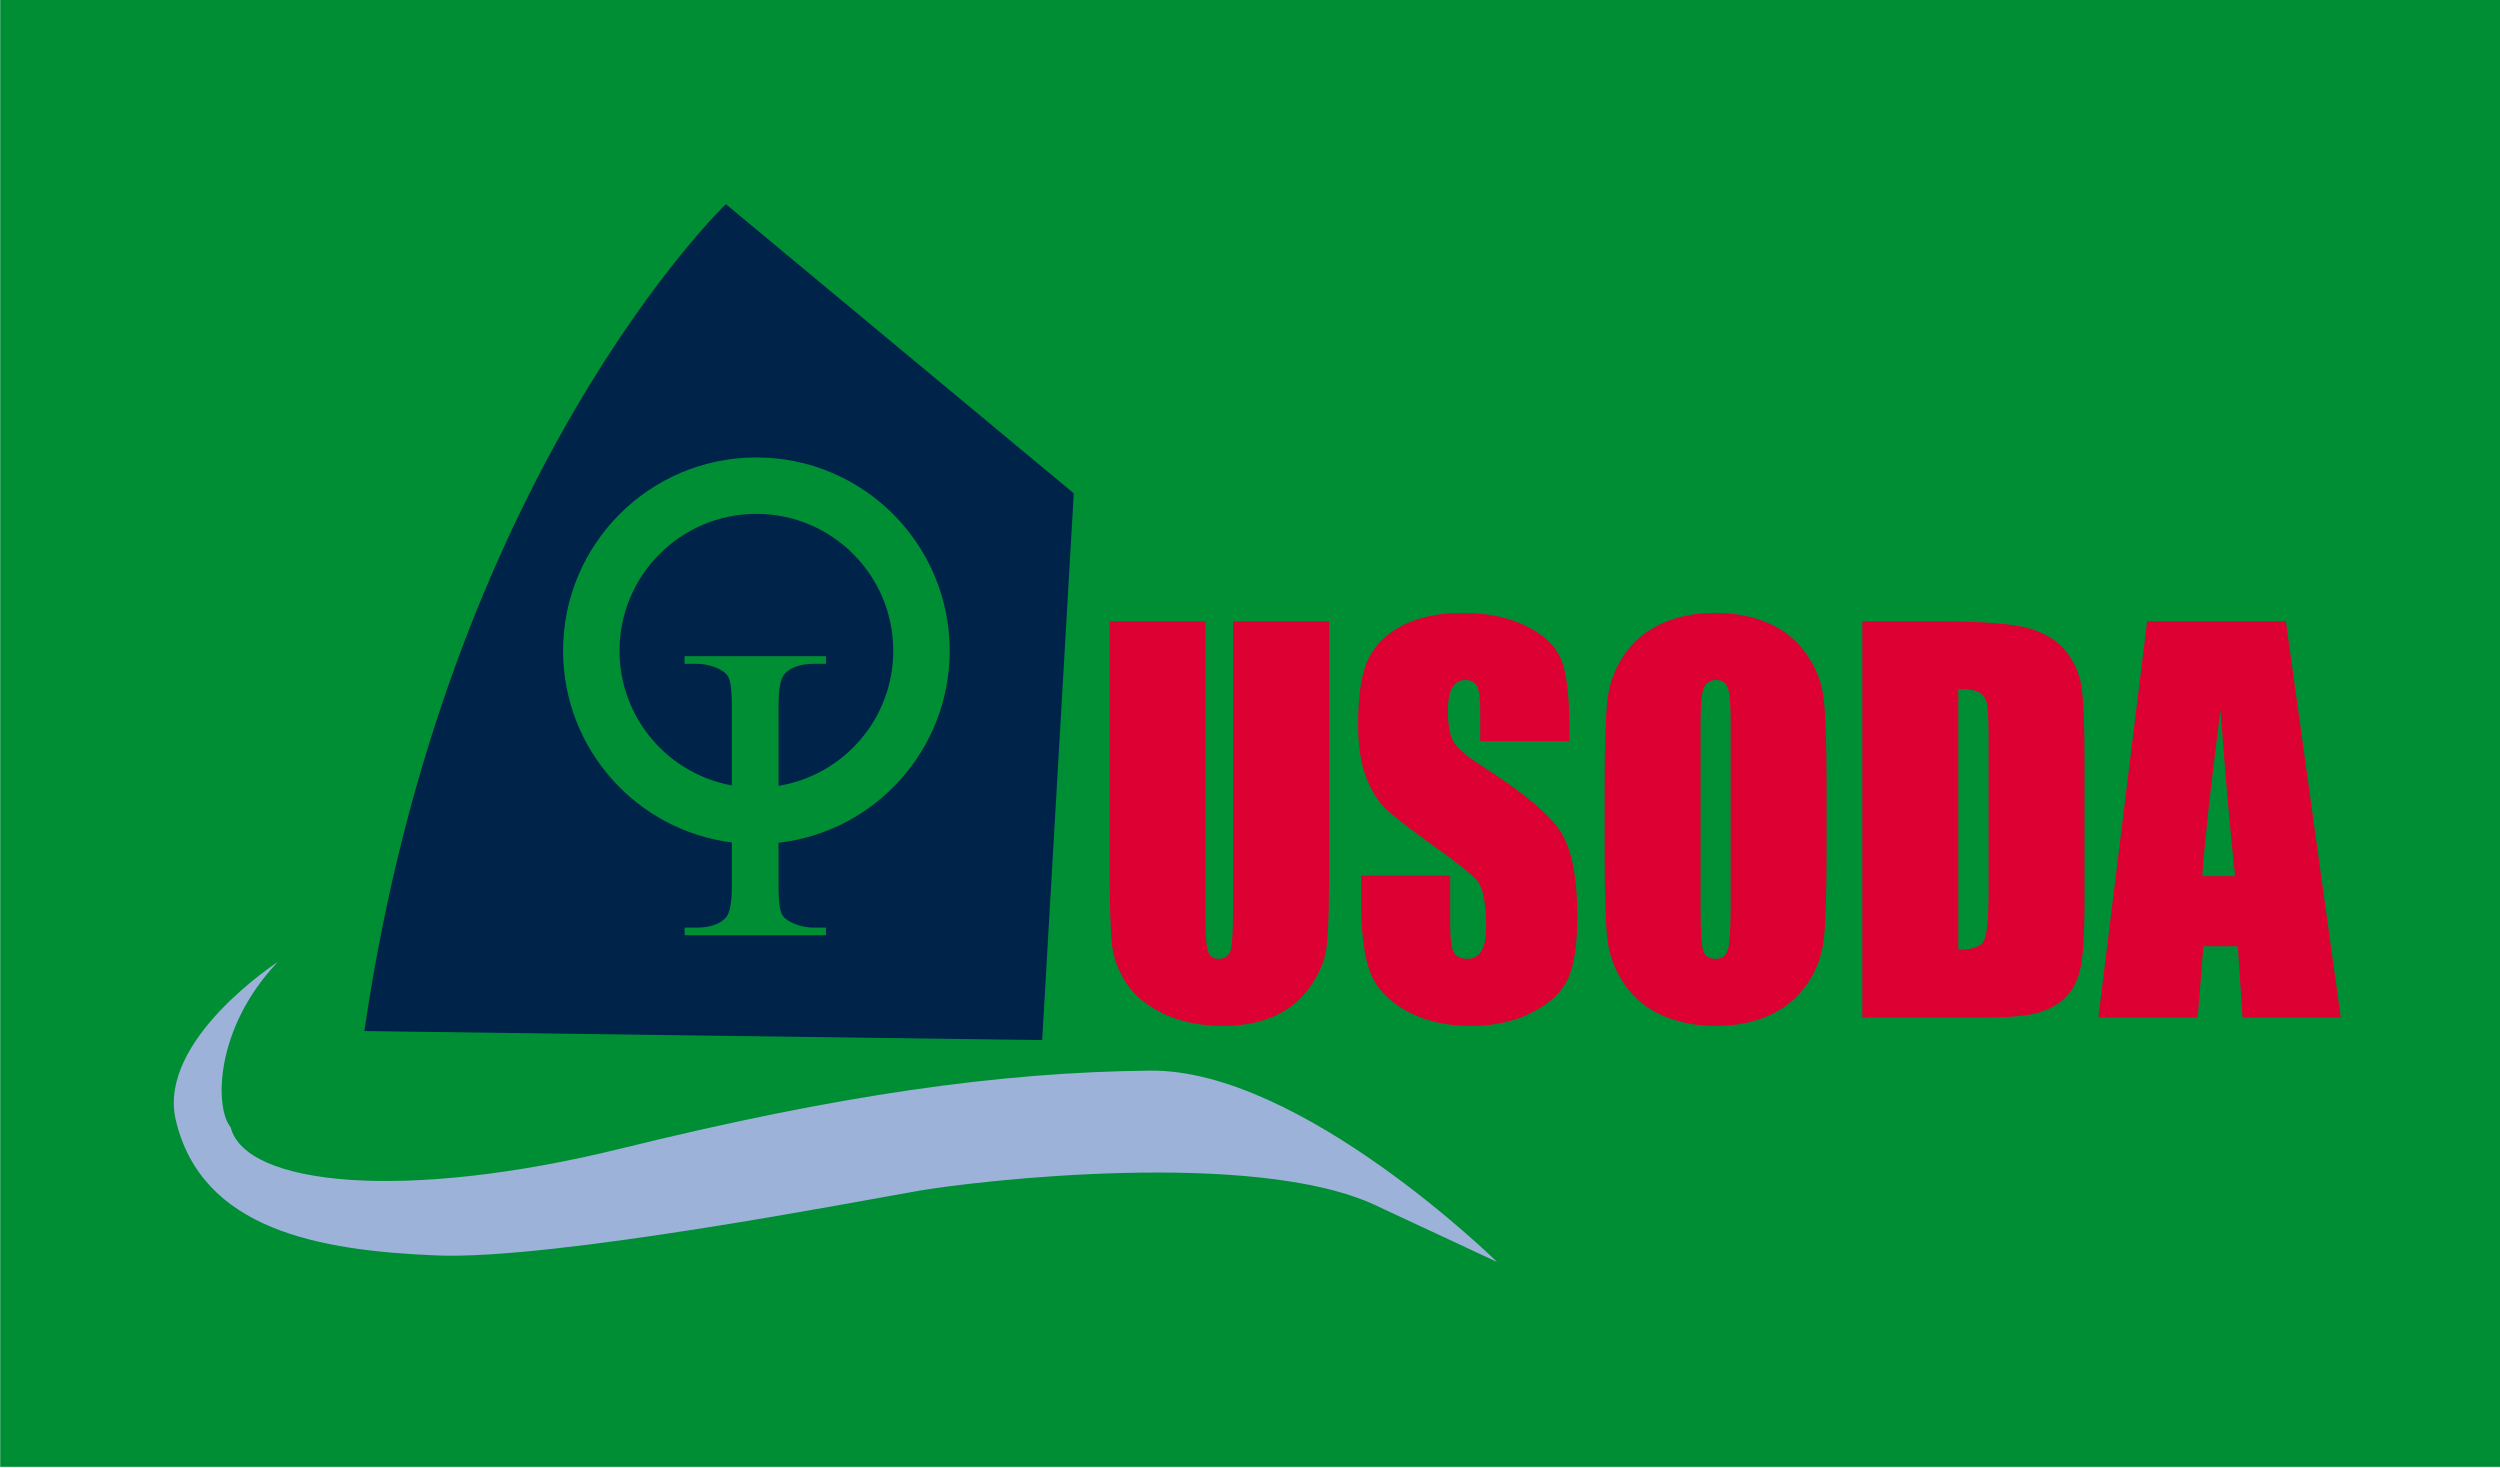
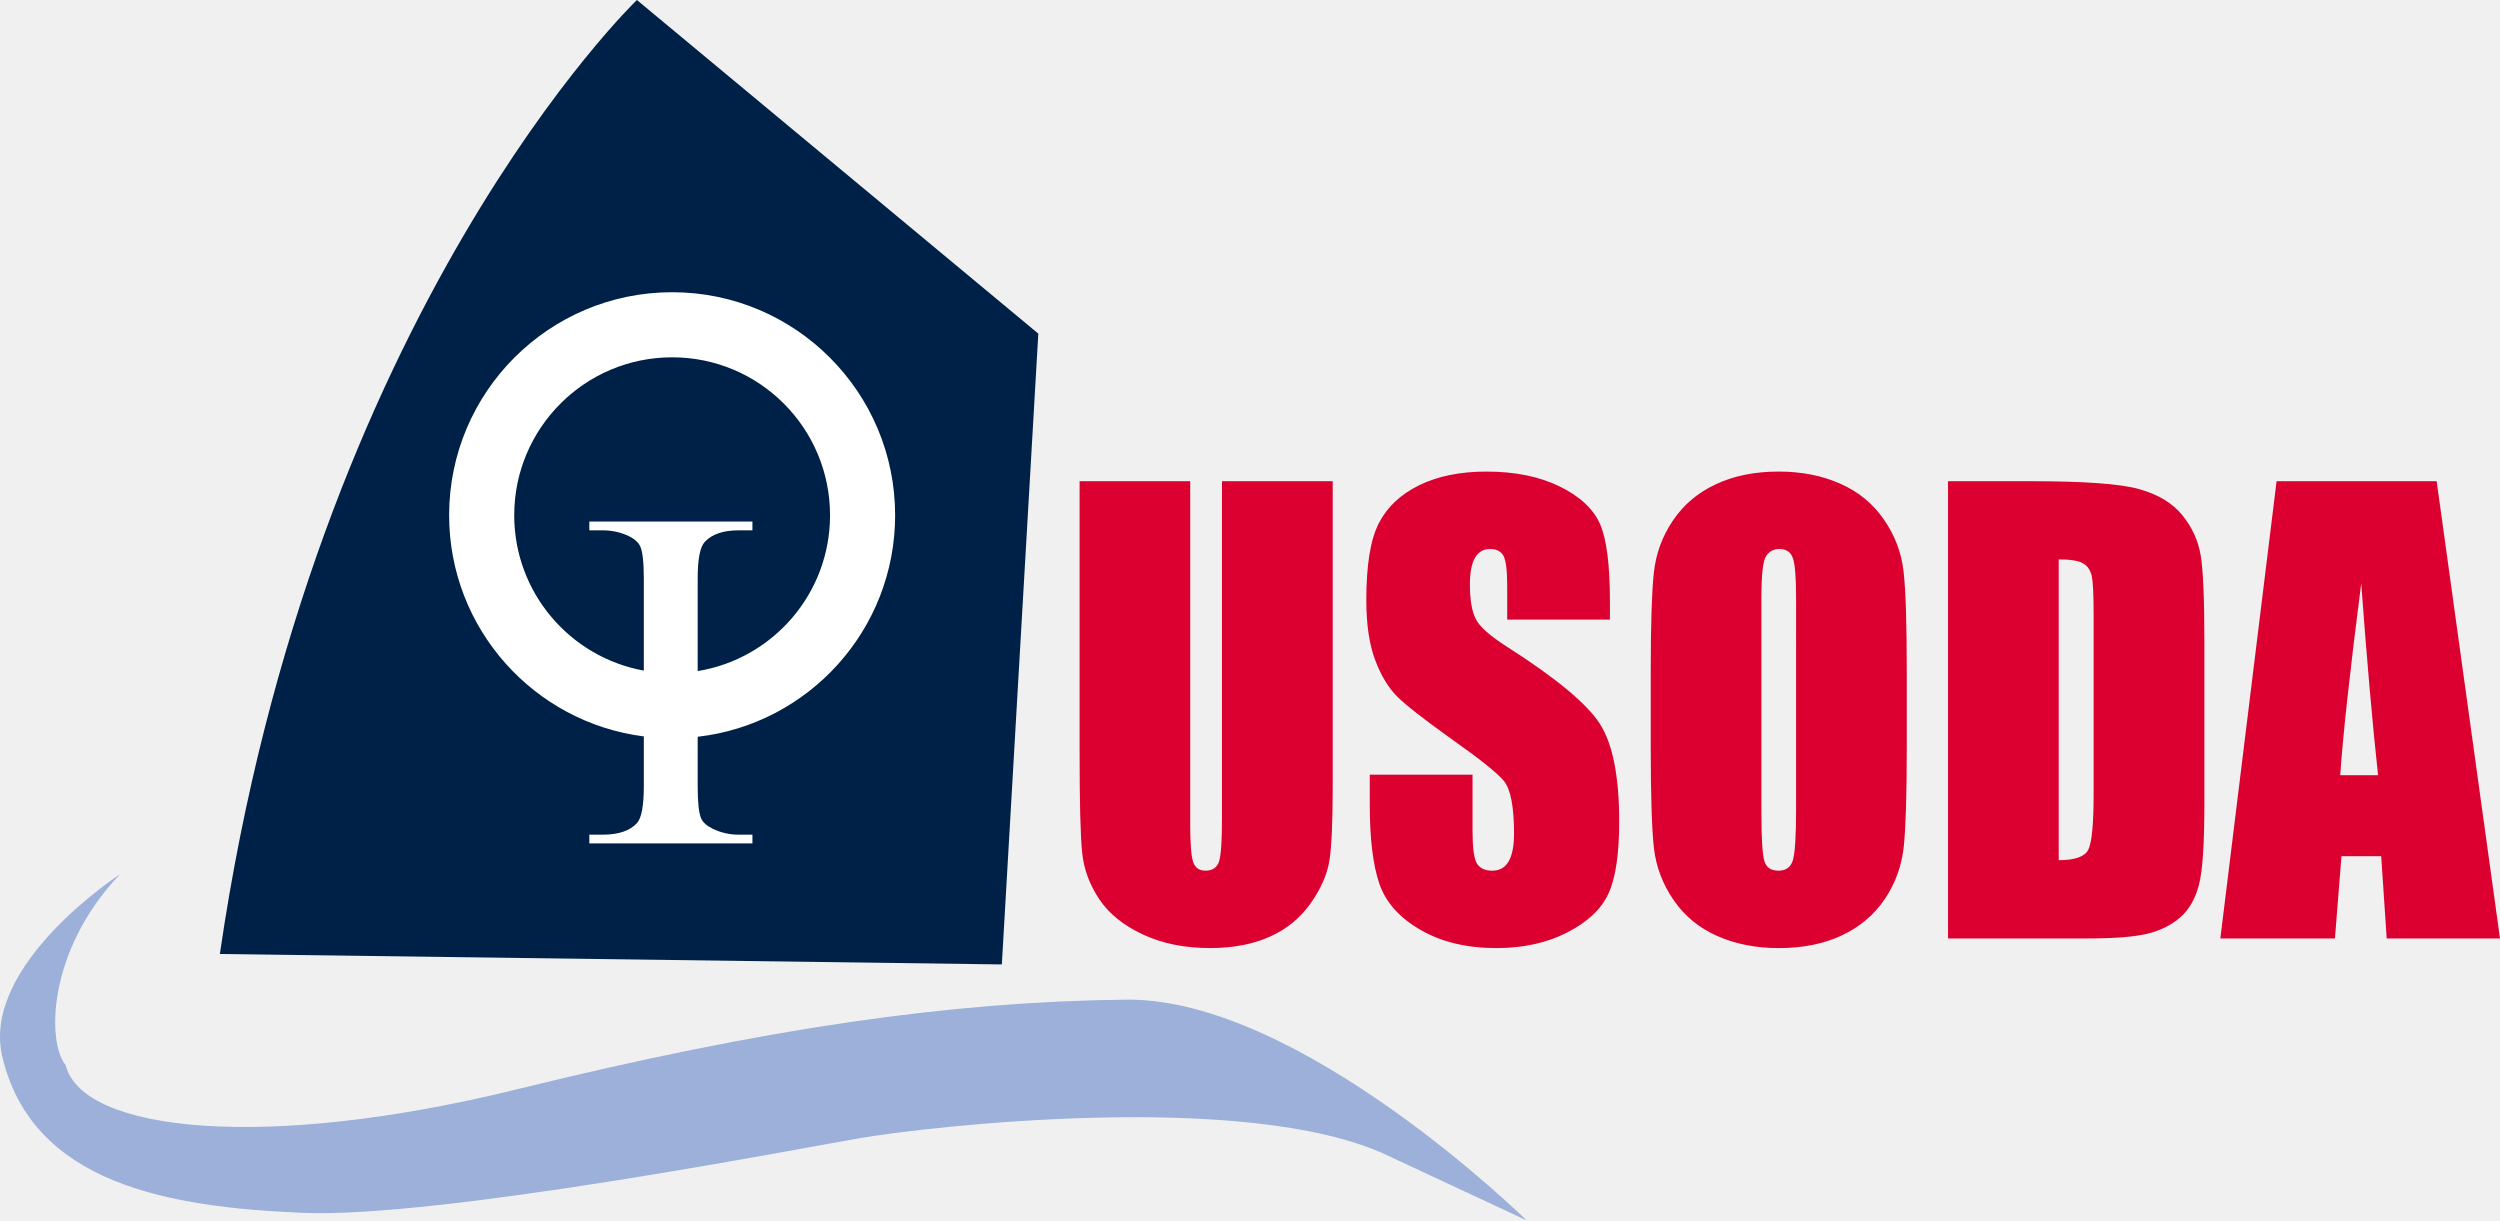
- <svg xmlns="http://www.w3.org/2000/svg" width="268.8pt" height="157.8pt" viewBox="0 0 268.8 157.8" version="1.1">
-   <g id="surface1">
-     <path style=" stroke:none;fill-rule:evenodd;fill:rgb(0%,55.664%,20.776%);fill-opacity:1;" d="M 0.023 157.711 L 268.812 157.711 L 268.812 -0.023 L 0.023 -0.023 Z M 0.023 157.711 " />
-     <path style=" stroke:none;fill-rule:evenodd;fill:rgb(0%,13.719%,28.638%);fill-opacity:1;" d="M 39.176 110.859 L 112.055 111.832 L 115.453 53.043 L 78.043 21.949 C 78.043 21.949 47.922 50.855 39.176 110.859 Z M 39.176 110.859 " />
-     <path style=" stroke:none;fill-rule:evenodd;fill:rgb(86.719%,0%,19.994%);fill-opacity:1;" d="M 142.891 66.797 L 142.891 95.277 C 142.891 98.504 142.789 100.777 142.598 102.078 C 142.395 103.391 141.82 104.73 140.855 106.105 C 139.887 107.488 138.629 108.531 137.047 109.238 C 135.473 109.949 133.605 110.309 131.477 110.309 C 129.102 110.309 127.008 109.887 125.203 109.043 C 123.391 108.199 122.035 107.102 121.133 105.754 C 120.234 104.398 119.703 102.977 119.547 101.477 C 119.379 99.977 119.301 96.824 119.301 92.008 L 119.301 66.797 L 129.609 66.797 L 129.609 98.746 C 129.609 100.605 129.703 101.801 129.895 102.312 C 130.078 102.832 130.453 103.094 131.031 103.094 C 131.684 103.094 132.102 102.809 132.297 102.242 C 132.477 101.668 132.57 100.32 132.57 98.199 L 132.57 66.797 Z M 168.727 79.691 L 159.152 79.691 L 159.152 76.535 C 159.152 75.062 159.027 74.121 158.785 73.715 C 158.547 73.312 158.133 73.113 157.555 73.113 C 156.938 73.113 156.469 73.383 156.152 73.93 C 155.836 74.469 155.676 75.297 155.676 76.402 C 155.676 77.82 155.852 78.898 156.215 79.617 C 156.555 80.336 157.531 81.199 159.129 82.223 C 163.719 85.152 166.605 87.551 167.801 89.43 C 168.996 91.309 169.59 94.336 169.59 98.512 C 169.59 101.551 169.254 103.785 168.594 105.223 C 167.934 106.66 166.656 107.875 164.766 108.844 C 162.867 109.816 160.672 110.309 158.148 110.309 C 155.391 110.309 153.031 109.742 151.09 108.621 C 149.129 107.496 147.848 106.066 147.246 104.336 C 146.645 102.59 146.344 100.129 146.344 96.93 L 146.344 94.145 L 155.922 94.145 L 155.922 99.328 C 155.922 100.93 156.051 101.953 156.32 102.41 C 156.594 102.859 157.07 103.094 157.758 103.094 C 158.441 103.094 158.953 102.809 159.289 102.223 C 159.621 101.648 159.789 100.785 159.789 99.645 C 159.789 97.137 159.473 95.492 158.84 94.723 C 158.184 93.949 156.57 92.664 154.012 90.859 C 151.445 89.023 149.746 87.703 148.91 86.879 C 148.086 86.051 147.387 84.91 146.844 83.453 C 146.297 82 146.023 80.141 146.023 77.875 C 146.023 74.613 146.41 72.223 147.188 70.715 C 147.961 69.207 149.215 68.027 150.941 67.176 C 152.672 66.332 154.762 65.898 157.215 65.898 C 159.898 65.898 162.18 66.367 164.062 67.293 C 165.953 68.227 167.199 69.395 167.816 70.812 C 168.426 72.223 168.727 74.621 168.727 78.012 Z M 196.391 91.746 C 196.391 96.031 196.297 99.059 196.113 100.84 C 195.922 102.629 195.34 104.254 194.352 105.727 C 193.363 107.199 192.023 108.332 190.344 109.125 C 188.664 109.914 186.699 110.309 184.465 110.309 C 182.34 110.309 180.434 109.93 178.746 109.188 C 177.047 108.441 175.695 107.328 174.664 105.836 C 173.637 104.344 173.027 102.719 172.824 100.965 C 172.633 99.203 172.531 96.133 172.531 91.746 L 172.531 84.461 C 172.531 80.176 172.629 77.148 172.816 75.359 C 173.004 73.582 173.59 71.953 174.586 70.48 C 175.57 69.008 176.898 67.875 178.59 67.086 C 180.27 66.293 182.227 65.898 184.465 65.898 C 186.59 65.898 188.496 66.277 190.184 67.023 C 191.879 67.77 193.238 68.883 194.266 70.375 C 195.297 71.863 195.906 73.492 196.098 75.242 C 196.297 77.004 196.391 80.066 196.391 84.461 Z M 186.078 77.75 C 186.078 75.766 185.98 74.496 185.77 73.941 C 185.57 73.391 185.152 73.113 184.516 73.113 C 183.973 73.113 183.562 73.34 183.277 73.789 C 182.984 74.227 182.844 75.547 182.844 77.75 L 182.844 97.641 C 182.844 100.121 182.945 101.648 183.129 102.223 C 183.312 102.809 183.754 103.094 184.441 103.094 C 185.145 103.094 185.59 102.762 185.785 102.098 C 185.98 101.422 186.078 99.844 186.078 97.328 Z M 200.238 66.797 L 207.953 66.797 C 212.938 66.797 216.301 67.039 218.055 67.535 C 219.812 68.027 221.148 68.828 222.062 69.949 C 222.98 71.074 223.551 72.332 223.785 73.707 C 224.012 75.082 224.129 77.785 224.129 81.828 L 224.129 96.75 C 224.129 100.578 223.965 103.129 223.617 104.426 C 223.281 105.711 222.711 106.723 221.871 107.453 C 221.035 108.18 220.004 108.684 218.785 108.98 C 217.555 109.266 215.715 109.41 213.254 109.41 L 200.238 109.41 Z M 210.555 74.082 L 210.555 102.117 C 212.035 102.117 212.961 101.801 213.297 101.164 C 213.641 100.516 213.809 98.773 213.809 95.934 L 213.809 79.375 C 213.809 77.445 213.754 76.215 213.641 75.664 C 213.523 75.125 213.266 74.723 212.855 74.469 C 212.445 74.219 211.676 74.082 210.555 74.082 Z M 245.777 66.797 L 251.68 109.41 L 241.121 109.41 L 240.609 101.746 L 236.906 101.746 L 236.297 109.41 L 225.617 109.41 L 230.859 66.797 Z M 240.316 94.199 C 239.789 89.375 239.27 83.41 238.746 76.32 C 237.699 84.469 237.047 90.426 236.789 94.199 Z M 240.316 94.199 " />
-     <path style=" stroke:none;fill-rule:evenodd;fill:rgb(0%,55.664%,20.776%);fill-opacity:1;" d="M 81.328 49.184 C 92.801 49.184 102.109 58.492 102.109 69.969 C 102.109 80.641 94.059 89.434 83.707 90.613 L 83.707 95.246 C 83.707 96.762 83.82 97.766 84.043 98.25 C 84.219 98.621 84.59 98.938 85.141 99.203 C 85.891 99.559 86.684 99.738 87.523 99.738 L 88.809 99.738 L 88.809 100.555 L 73.609 100.555 L 73.609 99.738 L 74.867 99.738 C 76.336 99.738 77.395 99.375 78.055 98.652 C 78.473 98.184 78.688 97.043 78.688 95.246 L 78.688 90.582 C 68.461 89.285 60.543 80.547 60.543 69.969 C 60.543 58.492 69.852 49.184 81.328 49.184 Z M 78.688 84.449 L 78.688 75.863 C 78.688 74.344 78.57 73.34 78.348 72.855 C 78.168 72.488 77.812 72.168 77.277 71.906 C 76.512 71.551 75.711 71.375 74.867 71.375 L 73.609 71.375 L 73.609 70.555 L 88.809 70.555 L 88.809 71.375 L 87.523 71.375 C 86.082 71.375 85.023 71.738 84.363 72.457 C 83.926 72.934 83.707 74.066 83.707 75.863 L 83.707 84.492 C 90.703 83.355 96.043 77.285 96.043 69.969 C 96.043 61.84 89.457 55.25 81.328 55.25 C 73.203 55.25 66.609 61.84 66.609 69.969 C 66.609 77.195 71.82 83.203 78.688 84.449 Z M 78.688 84.449 " />
-     <path style=" stroke:none;fill-rule:evenodd;fill:rgb(61.522%,69.727%,85.156%);fill-opacity:1;" d="M 29.863 103.434 C 29.863 103.434 16.965 111.801 18.879 120.344 C 21.648 132.293 34.395 134.465 46.945 134.984 C 59.504 135.508 92.797 129.059 98.898 128.012 C 105.004 126.965 134.809 123.48 147.883 129.582 C 160.961 135.684 160.961 135.684 160.961 135.684 C 160.961 135.684 139.863 114.938 123.652 115.113 C 107.438 115.285 90.18 117.727 66.82 123.48 C 43.465 129.234 26.379 127.488 24.805 121.215 C 23.062 119.121 23.062 110.578 29.863 103.434 Z M 29.863 103.434 " />
+ <svg xmlns="http://www.w3.org/2000/svg" width="232.995pt" height="113.734pt" viewBox="0 0 232.995 113.734" version="1.1" id="svg5">
+   <defs id="defs5" />
+   <g id="surface1" transform="translate(-18.68516,-21.94922)">
+     <path style="fill:#002147;fill-opacity:1;fill-rule:evenodd;stroke:none" d="m 39.176,110.859 72.879,0.973 3.398,-58.789 -37.41,-31.094 c 0,0 -30.121,28.906 -38.867,88.91 z m 0,0" id="path2" />
+     <path style="fill:#dc0030;fill-opacity:1;fill-rule:evenodd;stroke:none" d="m 142.891,66.797 v 28.48 c 0,3.227 -0.102,5.5 -0.293,6.801 -0.203,1.312 -0.777,2.652 -1.742,4.027 -0.969,1.383 -2.227,2.426 -3.809,3.133 -1.574,0.711 -3.441,1.07 -5.57,1.07 -2.375,0 -4.469,-0.422 -6.273,-1.266 -1.812,-0.844 -3.168,-1.941 -4.07,-3.289 -0.898,-1.355 -1.43,-2.777 -1.586,-4.277 -0.168,-1.5 -0.246,-4.652 -0.246,-9.469 V 66.797 h 10.309 v 31.949 c 0,1.859 0.094,3.055 0.285,3.566 0.184,0.52 0.559,0.781 1.137,0.781 0.652,0 1.07,-0.285 1.266,-0.852 0.18,-0.574 0.273,-1.922 0.273,-4.043 V 66.797 Z m 25.836,12.895 h -9.574 v -3.156 c 0,-1.473 -0.125,-2.414 -0.367,-2.82 -0.238,-0.402 -0.652,-0.602 -1.23,-0.602 -0.617,0 -1.086,0.27 -1.402,0.816 -0.316,0.539 -0.477,1.367 -0.477,2.473 0,1.418 0.176,2.496 0.539,3.215 0.34,0.719 1.316,1.582 2.914,2.605 4.59,2.93 7.477,5.328 8.672,7.207 1.195,1.879 1.789,4.906 1.789,9.082 0,3.039 -0.336,5.273 -0.996,6.711 -0.66,1.438 -1.938,2.652 -3.828,3.621 -1.898,0.973 -4.094,1.465 -6.617,1.465 -2.758,0 -5.117,-0.566 -7.059,-1.688 -1.961,-1.125 -3.242,-2.555 -3.844,-4.285 -0.602,-1.746 -0.902,-4.207 -0.902,-7.406 v -2.785 h 9.578 v 5.184 c 0,1.602 0.129,2.625 0.398,3.082 0.273,0.449 0.75,0.684 1.438,0.684 0.684,0 1.195,-0.285 1.531,-0.871 0.332,-0.574 0.5,-1.438 0.5,-2.578 0,-2.508 -0.316,-4.152 -0.949,-4.922 -0.656,-0.773 -2.27,-2.059 -4.828,-3.863 -2.566,-1.836 -4.266,-3.156 -5.102,-3.98 -0.824,-0.828 -1.523,-1.969 -2.066,-3.426 C 146.297,82 146.023,80.141 146.023,77.875 c 0,-3.262 0.387,-5.652 1.164,-7.16 0.773,-1.508 2.027,-2.688 3.754,-3.539 1.73,-0.844 3.82,-1.277 6.273,-1.277 2.684,0 4.965,0.469 6.848,1.395 1.891,0.934 3.137,2.102 3.754,3.52 0.609,1.41 0.91,3.809 0.91,7.199 z m 27.664,12.055 c 0,4.285 -0.094,7.312 -0.277,9.094 -0.191,1.789 -0.773,3.414 -1.762,4.887 -0.988,1.473 -2.328,2.605 -4.008,3.398 -1.68,0.789 -3.645,1.184 -5.879,1.184 -2.125,0 -4.031,-0.379 -5.719,-1.121 -1.699,-0.746 -3.051,-1.859 -4.082,-3.352 -1.027,-1.492 -1.637,-3.117 -1.84,-4.871 -0.191,-1.762 -0.293,-4.832 -0.293,-9.219 v -7.285 c 0,-4.285 0.098,-7.312 0.285,-9.102 0.188,-1.777 0.773,-3.406 1.77,-4.879 0.984,-1.473 2.312,-2.605 4.004,-3.395 1.68,-0.793 3.637,-1.188 5.875,-1.188 2.125,0 4.031,0.379 5.719,1.125 1.695,0.746 3.055,1.859 4.082,3.352 1.031,1.488 1.641,3.117 1.832,4.867 0.199,1.762 0.293,4.824 0.293,9.219 z M 186.078,77.75 c 0,-1.984 -0.098,-3.254 -0.309,-3.809 -0.199,-0.551 -0.617,-0.828 -1.254,-0.828 -0.543,0 -0.953,0.227 -1.238,0.676 -0.293,0.438 -0.434,1.758 -0.434,3.961 v 19.891 c 0,2.48 0.102,4.008 0.285,4.582 0.184,0.586 0.625,0.871 1.312,0.871 0.703,0 1.148,-0.332 1.344,-0.996 0.195,-0.676 0.293,-2.254 0.293,-4.77 z m 14.16,-10.953 h 7.715 c 4.984,0 8.348,0.242 10.102,0.738 1.758,0.492 3.094,1.293 4.008,2.414 0.918,1.125 1.488,2.383 1.723,3.758 0.227,1.375 0.344,4.078 0.344,8.121 V 96.75 c 0,3.828 -0.164,6.379 -0.512,7.676 -0.336,1.285 -0.906,2.297 -1.746,3.027 -0.836,0.727 -1.867,1.23 -3.086,1.527 -1.23,0.285 -3.07,0.43 -5.531,0.43 h -13.016 z m 10.316,7.285 v 28.035 c 1.48,0 2.406,-0.316 2.742,-0.953 0.344,-0.648 0.512,-2.391 0.512,-5.23 V 79.375 c 0,-1.93 -0.055,-3.16 -0.168,-3.711 -0.117,-0.539 -0.375,-0.941 -0.785,-1.195 -0.41,-0.25 -1.18,-0.387 -2.301,-0.387 z m 35.223,-7.285 5.902,42.613 h -10.559 l -0.512,-7.664 h -3.703 l -0.609,7.664 h -10.68 l 5.242,-42.613 z m -5.461,27.402 c -0.527,-4.824 -1.047,-10.789 -1.57,-17.879 -1.047,8.148 -1.699,14.105 -1.957,17.879 z m 0,0" id="path3" />
+     <path style="fill:#ffffff;fill-opacity:1;fill-rule:evenodd;stroke:none" d="m 81.328,49.184 c 11.473,0 20.781,9.309 20.781,20.785 0,10.672 -8.051,19.465 -18.402,20.645 v 4.633 c 0,1.516 0.113,2.52 0.336,3.004 0.176,0.371 0.547,0.688 1.098,0.953 0.75,0.355 1.543,0.535 2.383,0.535 h 1.285 v 0.816 H 73.609 v -0.816 h 1.258 c 1.469,0 2.527,-0.363 3.188,-1.086 0.418,-0.469 0.633,-1.609 0.633,-3.406 V 90.582 C 68.461,89.285 60.543,80.547 60.543,69.969 c 0,-11.477 9.309,-20.785 20.785,-20.785 z M 78.688,84.449 v -8.586 c 0,-1.52 -0.117,-2.523 -0.34,-3.008 C 78.168,72.488 77.812,72.168 77.277,71.906 76.512,71.551 75.711,71.375 74.867,71.375 H 73.609 V 70.555 H 88.809 V 71.375 h -1.285 c -1.441,0 -2.5,0.363 -3.16,1.082 -0.438,0.477 -0.656,1.609 -0.656,3.406 v 8.629 c 6.996,-1.137 12.336,-7.207 12.336,-14.523 0,-8.129 -6.586,-14.719 -14.715,-14.719 -8.125,0 -14.719,6.59 -14.719,14.719 0,7.227 5.211,13.234 12.078,14.48 z m 0,0" id="path4" />
+     <path style="fill:#9cb0d9;fill-opacity:1;fill-rule:evenodd;stroke:none" d="m 29.863,103.434 c 0,0 -12.898,8.367 -10.984,16.91 2.77,11.949 15.516,14.121 28.066,14.641 12.559,0.523 45.852,-5.926 51.953,-6.973 6.105,-1.047 35.91,-4.531 48.984,1.57 13.078,6.102 13.078,6.102 13.078,6.102 0,0 -21.098,-20.746 -37.309,-20.57 -16.215,0.172 -33.473,2.613 -56.832,8.367 -23.355,5.754 -40.441,4.008 -42.016,-2.266 -1.742,-2.094 -1.742,-10.637 5.059,-17.781 z m 0,0" id="path5" />
  </g>
</svg>
